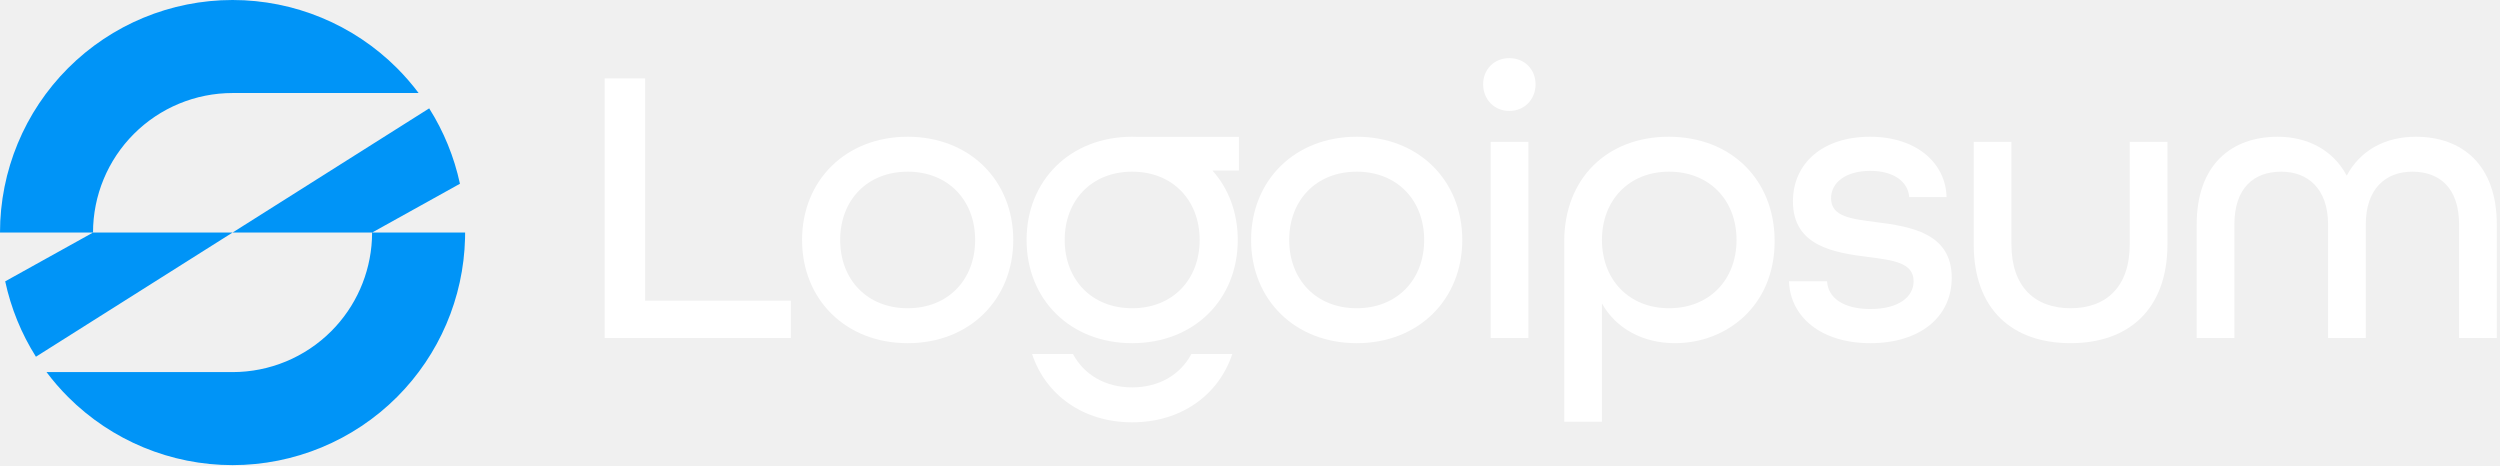
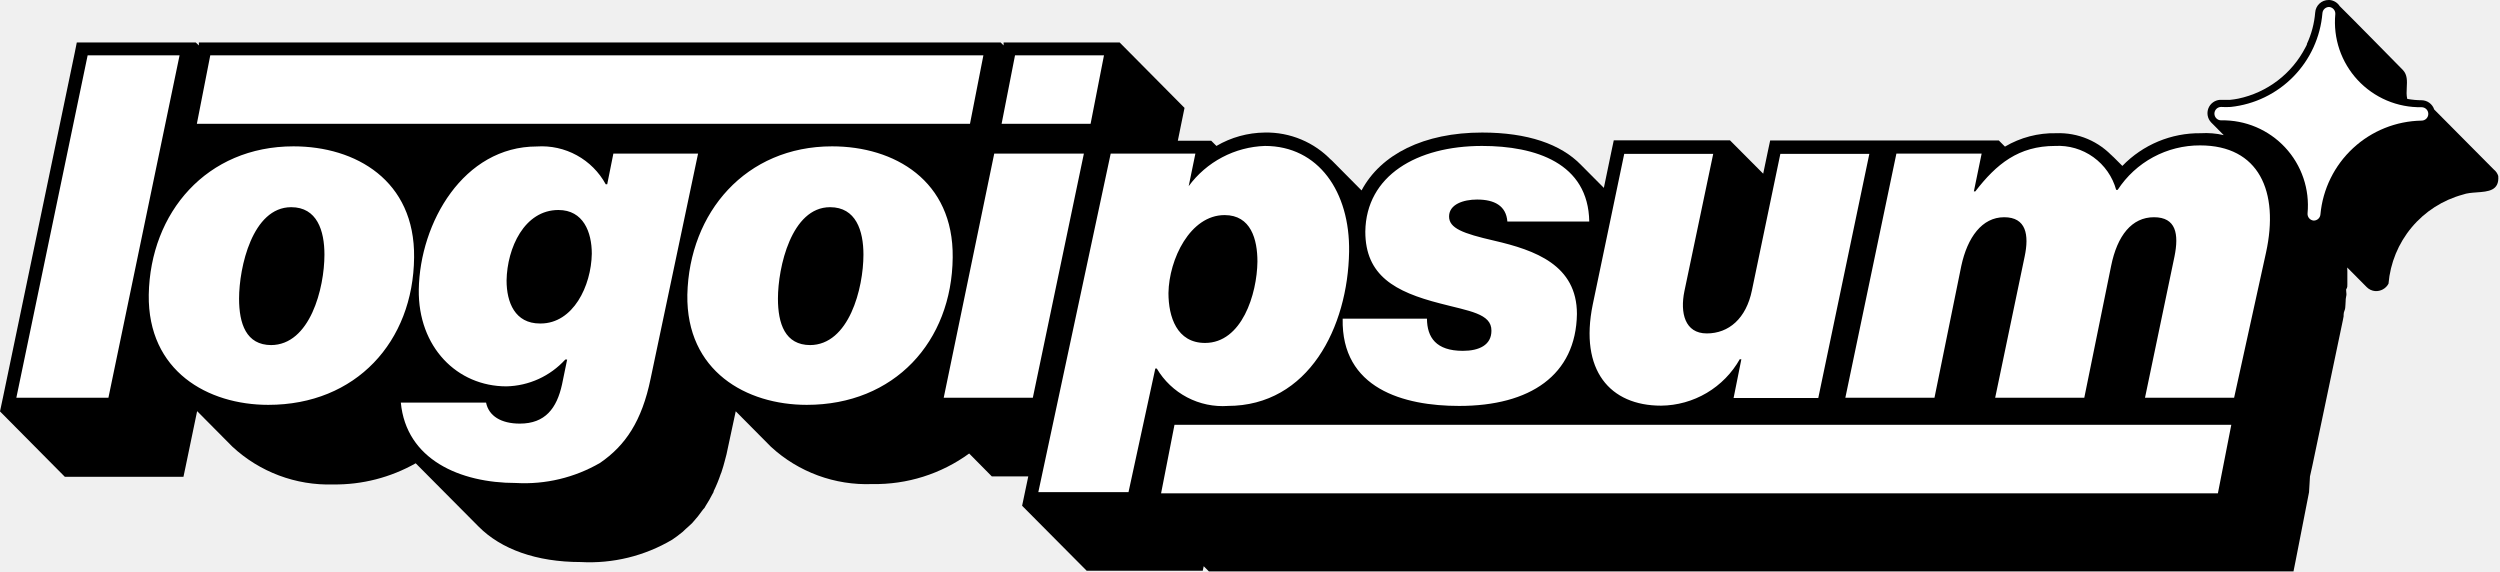
- <svg xmlns="http://www.w3.org/2000/svg" width="215" height="40" viewBox="0 0 215 40" fill="none">
-   <path d="M20 0C25.304 4.00466e-07 30.392 2.107 34.143 5.857C34.816 6.531 35.435 7.247 36 8H20C16.817 8 13.765 9.264 11.515 11.515C9.264 13.765 8 16.817 8 20H20L36.91 9.319C38.166 11.307 39.061 13.503 39.555 15.803L32 20H40L39.994 20.497C39.867 25.621 37.776 30.509 34.143 34.143C30.392 37.893 25.304 40 20 40C14.696 40 9.608 37.893 5.857 34.143C5.184 33.469 4.565 32.753 4 32H20C23.183 32 26.235 30.736 28.485 28.485C30.595 26.375 31.838 23.561 31.985 20.595L32 20H20L3.09 30.679C1.835 28.691 0.941 26.495 0.447 24.195L8 20H0C8.00931e-07 14.696 2.107 9.608 5.857 5.857C9.608 2.107 14.696 -5.79361e-10 20 0Z" fill="#0094F7" />
-   <path d="M92.274 30.443C93.214 32.206 95.029 33.315 97.367 33.315C99.706 33.315 101.519 32.206 102.459 30.443H105.977C104.813 33.965 101.583 36.319 97.367 36.319C93.151 36.319 89.921 33.965 88.757 30.443H92.274Z" fill="#ffffff" />
-   <path fill-rule="evenodd" clip-rule="evenodd" d="M143.503 11.76C148.863 11.76 152.618 15.447 152.618 20.738C152.618 26.337 148.453 29.513 144.049 29.513C141.318 29.513 138.997 28.283 137.768 26.099V36.272H134.524V20.773C134.524 15.276 138.28 11.76 143.503 11.76ZM143.537 14.764C140.089 14.764 137.768 17.222 137.768 20.636C137.768 24.05 140.089 26.508 143.537 26.508C147.019 26.508 149.341 24.05 149.341 20.636C149.341 17.222 147.019 14.764 143.537 14.764Z" fill="#ffffff" />
-   <path fill-rule="evenodd" clip-rule="evenodd" d="M78.059 11.76C83.384 11.76 87.139 15.515 87.14 20.636C87.14 25.757 83.384 29.513 78.059 29.513C72.733 29.513 68.978 25.757 68.978 20.636C68.978 15.515 72.733 11.76 78.059 11.76ZM78.059 14.764C74.576 14.764 72.255 17.222 72.255 20.636C72.255 24.05 74.576 26.508 78.059 26.508C81.541 26.508 83.862 24.05 83.862 20.636C83.862 17.222 81.541 14.764 78.059 14.764Z" fill="#ffffff" />
-   <path fill-rule="evenodd" clip-rule="evenodd" d="M97.727 11.768H106.548V14.668H104.273C105.651 16.213 106.448 18.279 106.448 20.636C106.448 25.756 102.693 29.512 97.367 29.513C92.041 29.513 88.286 25.757 88.286 20.636C88.286 15.515 92.041 11.76 97.367 11.76C97.488 11.76 97.608 11.764 97.727 11.768ZM97.367 14.764C93.885 14.764 91.564 17.222 91.564 20.636C91.564 24.05 93.885 26.508 97.367 26.508C100.849 26.508 103.17 24.049 103.17 20.636C103.17 17.222 100.849 14.764 97.367 14.764Z" fill="#ffffff" />
-   <path fill-rule="evenodd" clip-rule="evenodd" d="M116.675 11.76C122 11.76 125.756 15.515 125.756 20.636C125.756 25.757 122.001 29.513 116.675 29.513C111.349 29.513 107.594 25.757 107.594 20.636C107.594 15.515 111.349 11.76 116.675 11.76ZM116.675 14.764C113.193 14.764 110.871 17.222 110.871 20.636C110.871 24.05 113.193 26.508 116.675 26.508C120.157 26.508 122.479 24.05 122.479 20.636C122.478 17.222 120.157 14.764 116.675 14.764Z" fill="#ffffff" />
-   <path d="M160.816 11.76C164.845 11.76 167.337 14.047 167.405 16.949H164.195C164.093 15.652 162.899 14.695 160.851 14.695C158.7 14.695 157.471 15.72 157.471 17.052C157.471 18.656 159.246 18.826 161.328 19.1C164.264 19.475 167.848 20.021 167.849 23.879C167.849 27.293 165.084 29.512 160.851 29.513C156.617 29.513 153.954 27.259 153.852 24.186H157.129C157.197 25.586 158.495 26.576 160.851 26.576C163.308 26.576 164.571 25.518 164.571 24.186C164.571 22.582 162.796 22.377 160.68 22.104C157.744 21.728 154.193 21.182 154.193 17.324C154.193 14.013 156.788 11.76 160.816 11.76Z" fill="#ffffff" />
-   <path d="M172.983 21.011C172.983 24.664 174.998 26.508 178.07 26.508C181.143 26.508 183.157 24.664 183.157 21.011V12.203H186.4V21.011C186.4 26.61 183.055 29.512 178.07 29.512C173.086 29.512 169.74 26.644 169.74 21.011V12.203H172.983V21.011Z" fill="#ffffff" />
-   <path d="M55.482 25.859H68.012V29.068H52V6.741H55.482V25.859Z" fill="#ffffff" />
-   <path d="M131.442 29.068H128.199V12.203H131.442V29.068Z" fill="#ffffff" />
-   <path d="M207.76 11.76C211.72 11.76 214.725 14.15 214.725 19.305V29.068H211.481V19.305C211.481 16.164 209.809 14.764 207.453 14.764C205.166 14.764 203.458 16.232 203.458 19.305V29.068H200.215V19.305C200.215 16.232 198.474 14.764 196.187 14.764C193.831 14.764 192.158 16.164 192.158 19.305V29.068H188.915V19.305C188.915 14.15 191.92 11.76 195.88 11.76C198.474 11.76 200.659 12.921 201.819 15.105C202.98 12.921 205.131 11.76 207.76 11.76Z" fill="#ffffff" />
-   <path d="M129.804 5C131.101 5 132.057 5.956 132.058 7.253C132.058 8.55 131.101 9.541 129.804 9.541C128.507 9.541 127.551 8.55 127.551 7.253C127.551 5.956 128.507 5 129.804 5Z" fill="#ffffff" />
+ <svg xmlns="http://www.w3.org/2000/svg" id="logo-78" width="175" height="40" viewBox="0 0 175 40" fill="none">
+   <path class="ccustom" d="M170.394 7.664L174.568 11.867C174.714 11.983 174.822 12.14 174.878 12.317C174.963 13.351 174.18 13.408 173.38 13.466C173.034 13.491 172.685 13.516 172.402 13.621C170.998 14.001 169.746 14.803 168.815 15.919C167.883 17.035 167.318 18.411 167.195 19.859C167.105 20.027 166.969 20.164 166.802 20.256C166.636 20.347 166.447 20.389 166.257 20.375C166.037 20.356 165.831 20.259 165.675 20.103L164.305 18.724C164.315 18.818 164.315 18.912 164.315 18.987V19.897C164.315 19.954 164.317 20.01 164.31 20.065C164.301 20.127 164.28 20.189 164.231 20.253V20.338C164.231 20.381 164.236 20.421 164.241 20.462C164.251 20.545 164.262 20.631 164.231 20.75C164.201 20.862 164.198 20.992 164.194 21.109C164.193 21.178 164.191 21.242 164.184 21.294C164.174 21.367 164.174 21.445 164.168 21.522C164.162 21.595 164.15 21.667 164.118 21.735C164.074 21.831 164.059 21.922 164.055 22.014C164.052 22.058 164.052 22.103 164.052 22.148L163.996 22.439L161.867 32.589L161.698 33.349L161.632 34.456L160.694 39.249L160.544 40H84.625L84.259 39.634L84.193 39.953H76.069L71.548 35.403L71.979 33.349H69.428L67.842 31.745C65.875 33.178 63.493 33.928 61.06 33.884C58.444 33.987 55.894 33.049 53.968 31.276L51.501 28.79L50.966 31.285C50.901 31.642 50.816 31.979 50.722 32.308L50.638 32.617L50.497 33.068C50.486 33.107 50.47 33.144 50.45 33.18C50.311 33.594 50.145 33.998 49.953 34.39C49.958 34.405 49.958 34.422 49.953 34.437C49.928 34.489 49.9 34.539 49.869 34.587C49.727 34.867 49.571 35.14 49.4 35.403C49.368 35.451 49.34 35.502 49.315 35.553L49.212 35.666C48.983 35.995 48.732 36.308 48.462 36.604C48.387 36.678 48.313 36.748 48.238 36.816C48.161 36.886 48.083 36.955 48.002 37.026L47.795 37.223C47.665 37.331 47.532 37.436 47.396 37.536C47.284 37.619 47.17 37.699 47.054 37.777C45.121 38.922 42.891 39.467 40.647 39.343C37.552 39.343 35.075 38.443 33.508 36.867L29.099 32.43C27.338 33.426 25.344 33.938 23.321 33.912C20.713 33.992 18.178 33.042 16.266 31.266L13.799 28.78L13.002 32.617L12.842 33.377H4.54L0 28.799L0.235 27.692L5.225 3.724L5.375 2.974H13.705L13.921 3.18V2.974H70.047L70.253 3.18V2.974H78.377L82.917 7.552L82.692 8.649L82.448 9.85H84.784L85.15 10.216C86.178 9.613 87.345 9.29 88.537 9.278C89.413 9.26 90.282 9.427 91.09 9.766C91.898 10.105 92.626 10.61 93.227 11.248L93.105 11.107L95.309 13.33C96.651 10.807 99.662 9.278 103.752 9.278C106.923 9.278 109.259 10.084 110.675 11.548L112.27 13.152L112.805 10.572L112.964 9.822H121.097L123.424 12.158L123.752 10.582L123.912 9.831H139.916L140.347 10.263C141.431 9.623 142.672 9.298 143.931 9.325C144.688 9.295 145.442 9.434 146.14 9.73C146.837 10.027 147.46 10.475 147.964 11.041C147.938 11.012 147.913 10.982 147.888 10.953C147.843 10.899 147.798 10.847 147.75 10.798L148.565 11.614C149.275 10.878 150.129 10.296 151.072 9.902C152.016 9.509 153.03 9.312 154.052 9.325C154.595 9.291 155.137 9.337 155.663 9.46L154.775 8.565C154.654 8.435 154.572 8.274 154.539 8.1C154.506 7.926 154.523 7.746 154.587 7.581C154.652 7.417 154.762 7.273 154.905 7.169C155.048 7.064 155.217 7.001 155.394 6.989H156.107C156.299 6.97 156.49 6.942 156.679 6.904C157.676 6.695 158.614 6.266 159.425 5.65C160.237 5.033 160.901 4.244 161.37 3.34C161.411 3.27 161.448 3.198 161.482 3.124V3.077C161.805 2.382 162.001 1.636 162.064 0.872C162.08 0.635 162.187 0.413 162.361 0.251C162.535 0.089 162.764 -0.001 163.002 2.72188e-06H163.077C163.219 0.014 163.357 0.059 163.479 0.134C163.601 0.209 163.704 0.311 163.781 0.432C164.456 1.088 168.208 4.906 168.208 4.906C168.521 5.242 168.498 5.679 168.474 6.12C168.459 6.394 168.444 6.669 168.508 6.923C168.679 6.954 168.852 6.977 169.024 6.993C169.19 7.008 169.356 7.016 169.522 7.017C169.716 7.021 169.905 7.085 170.061 7.201C170.217 7.317 170.334 7.479 170.394 7.664Z" fill="black" />
+   <path d="M42.936 10.751H48.865L45.544 26.501C44.934 29.484 43.771 31.191 42.007 32.401C40.224 33.437 38.175 33.926 36.116 33.809C32.195 33.809 28.433 32.167 28.058 28.18H34.024C34.212 29.118 35.075 29.653 36.388 29.653C38.161 29.653 38.977 28.584 39.343 26.904L39.7 25.169H39.568C39.045 25.744 38.41 26.207 37.702 26.53C36.994 26.852 36.228 27.028 35.45 27.045C31.998 27.045 29.259 24.296 29.315 20.272C29.39 15.582 32.448 10.253 37.58 10.253C38.552 10.188 39.523 10.402 40.377 10.871C41.232 11.34 41.934 12.043 42.401 12.899H42.505L42.936 10.751ZM37.842 22.645C40.122 22.645 41.388 20.019 41.426 17.758C41.426 16.248 40.835 14.7 39.09 14.7C36.707 14.7 35.497 17.355 35.46 19.634C35.46 21.173 36.051 22.645 37.795 22.645M104.4 23.152C104.4 24.156 103.536 24.559 102.401 24.559C100.525 24.559 99.897 23.621 99.887 22.308H93.987C93.884 27.204 98.255 28.415 102.139 28.415C107.101 28.415 110.319 26.266 110.385 21.979C110.385 18.555 107.467 17.514 104.597 16.848C102.392 16.341 101.426 15.976 101.435 15.141C101.445 14.306 102.43 13.968 103.396 13.968C104.606 13.968 105.431 14.4 105.516 15.507H111.248C111.182 11.416 107.495 10.216 103.743 10.216C99.184 10.216 95.628 12.289 95.572 16.21C95.572 19.296 97.655 20.431 100.797 21.238C102.814 21.773 104.418 21.942 104.4 23.152ZM148.236 13.293H148.133C147.878 12.369 147.314 11.56 146.536 11.001C145.758 10.441 144.812 10.164 143.855 10.216C141.304 10.216 139.747 11.482 138.274 13.396H138.171L138.715 10.751H132.748L129.174 27.842H135.413L137.289 18.621C137.72 16.613 138.743 15.206 140.291 15.206C141.839 15.206 142.045 16.445 141.726 17.955L139.662 27.842H145.9L147.777 18.621C148.208 16.482 149.231 15.206 150.778 15.206C152.326 15.206 152.533 16.379 152.214 17.955L150.15 27.842H156.388L158.621 17.683C159.559 13.396 158.124 10.178 154.006 10.178C152.86 10.174 151.732 10.456 150.724 11C149.716 11.544 148.861 12.332 148.236 13.293ZM1.144 27.842H7.589L12.57 3.874H6.135L1.144 27.842ZM20.544 10.244C24.897 10.244 29.052 12.627 28.987 18.021C28.93 23.921 24.916 28.34 18.78 28.34C14.559 28.34 10.338 25.994 10.413 20.628C10.516 14.869 14.475 10.244 20.544 10.244ZM18.959 24.156C21.707 24.156 22.711 20.169 22.711 17.824C22.711 16.145 22.195 14.503 20.384 14.503C17.664 14.503 16.735 18.724 16.735 20.901C16.735 22.645 17.223 24.156 18.996 24.156M14.719 3.874L13.78 8.668H67.899L68.837 3.874H14.719ZM58.246 10.244C62.598 10.244 66.754 12.627 66.689 18.021C66.632 23.921 62.608 28.34 56.473 28.34C52.251 28.34 48.03 25.994 48.114 20.628C48.246 14.869 52.204 10.244 58.246 10.244ZM56.688 24.156C59.437 24.156 60.441 20.169 60.441 17.824C60.441 16.145 59.916 14.503 58.105 14.503C55.394 14.503 54.456 18.724 54.456 20.901C54.456 22.645 54.944 24.156 56.726 24.156M71.051 3.874L70.112 8.668H76.341L77.279 3.874H71.051ZM66.06 27.842H72.298L75.872 10.751H69.597L66.06 27.842ZM85.966 28.415C84.973 28.485 83.98 28.278 83.099 27.815C82.217 27.353 81.482 26.654 80.975 25.797H80.872L78.996 34.447H72.683L77.749 10.751H83.677L83.208 13.03C83.827 12.188 84.629 11.497 85.554 11.01C86.478 10.522 87.501 10.251 88.546 10.216C92.298 10.216 94.503 13.433 94.437 17.617C94.353 22.88 91.623 28.415 85.929 28.415H85.966ZM85.722 15.056C83.311 15.056 81.829 18.143 81.792 20.516C81.792 22.167 82.373 24.006 84.353 24.006C86.932 24.006 87.992 20.591 88.02 18.311C88.02 16.764 87.57 15.056 85.722 15.056ZM121.792 25.15H121.895L121.351 27.861H127.279L130.854 10.769H124.625L122.636 20.319C122.233 22.298 121.013 23.34 119.475 23.34C117.936 23.34 117.598 21.895 117.908 20.385L119.925 10.769H113.696L111.491 21.323C110.553 25.919 112.692 28.396 116.276 28.396C117.401 28.385 118.504 28.077 119.472 27.504C120.44 26.931 121.241 26.113 121.792 25.131V25.15ZM155.253 34.531L156.191 29.737H82.214L81.276 34.531H155.253Z" fill="white" />
+   <path d="M161.96 15.441C161.899 15.436 161.839 15.419 161.784 15.391C161.728 15.363 161.679 15.325 161.639 15.277C161.599 15.23 161.569 15.176 161.55 15.117C161.531 15.058 161.524 14.996 161.529 14.934C161.607 14.099 161.508 13.256 161.238 12.462C160.968 11.668 160.533 10.939 159.961 10.324C159.39 9.71 158.695 9.223 157.923 8.895C157.15 8.568 156.317 8.407 155.478 8.424C155.354 8.424 155.235 8.375 155.147 8.287C155.059 8.199 155.009 8.079 155.009 7.955C155.009 7.831 155.059 7.711 155.147 7.623C155.235 7.535 155.354 7.486 155.478 7.486C155.703 7.5 155.929 7.5 156.154 7.486C157.82 7.308 159.372 6.556 160.543 5.357C161.715 4.159 162.431 2.589 162.57 0.919C162.58 0.802 162.633 0.692 162.72 0.612C162.807 0.532 162.921 0.487 163.039 0.488C163.101 0.493 163.161 0.509 163.216 0.538C163.271 0.566 163.32 0.604 163.36 0.651C163.401 0.698 163.431 0.753 163.45 0.812C163.469 0.871 163.476 0.933 163.471 0.994C163.393 1.829 163.492 2.671 163.761 3.465C164.031 4.258 164.465 4.986 165.035 5.601C165.606 6.215 166.299 6.702 167.07 7.031C167.842 7.359 168.674 7.52 169.512 7.505C169.636 7.505 169.756 7.554 169.844 7.642C169.932 7.73 169.981 7.849 169.981 7.974C169.981 8.098 169.932 8.217 169.844 8.305C169.756 8.393 169.636 8.443 169.512 8.443C167.73 8.472 166.021 9.159 164.714 10.371C163.407 11.583 162.593 13.235 162.43 15.009C162.42 15.127 162.367 15.237 162.28 15.317C162.193 15.397 162.079 15.441 161.96 15.441Z" fill="white" />
</svg>
